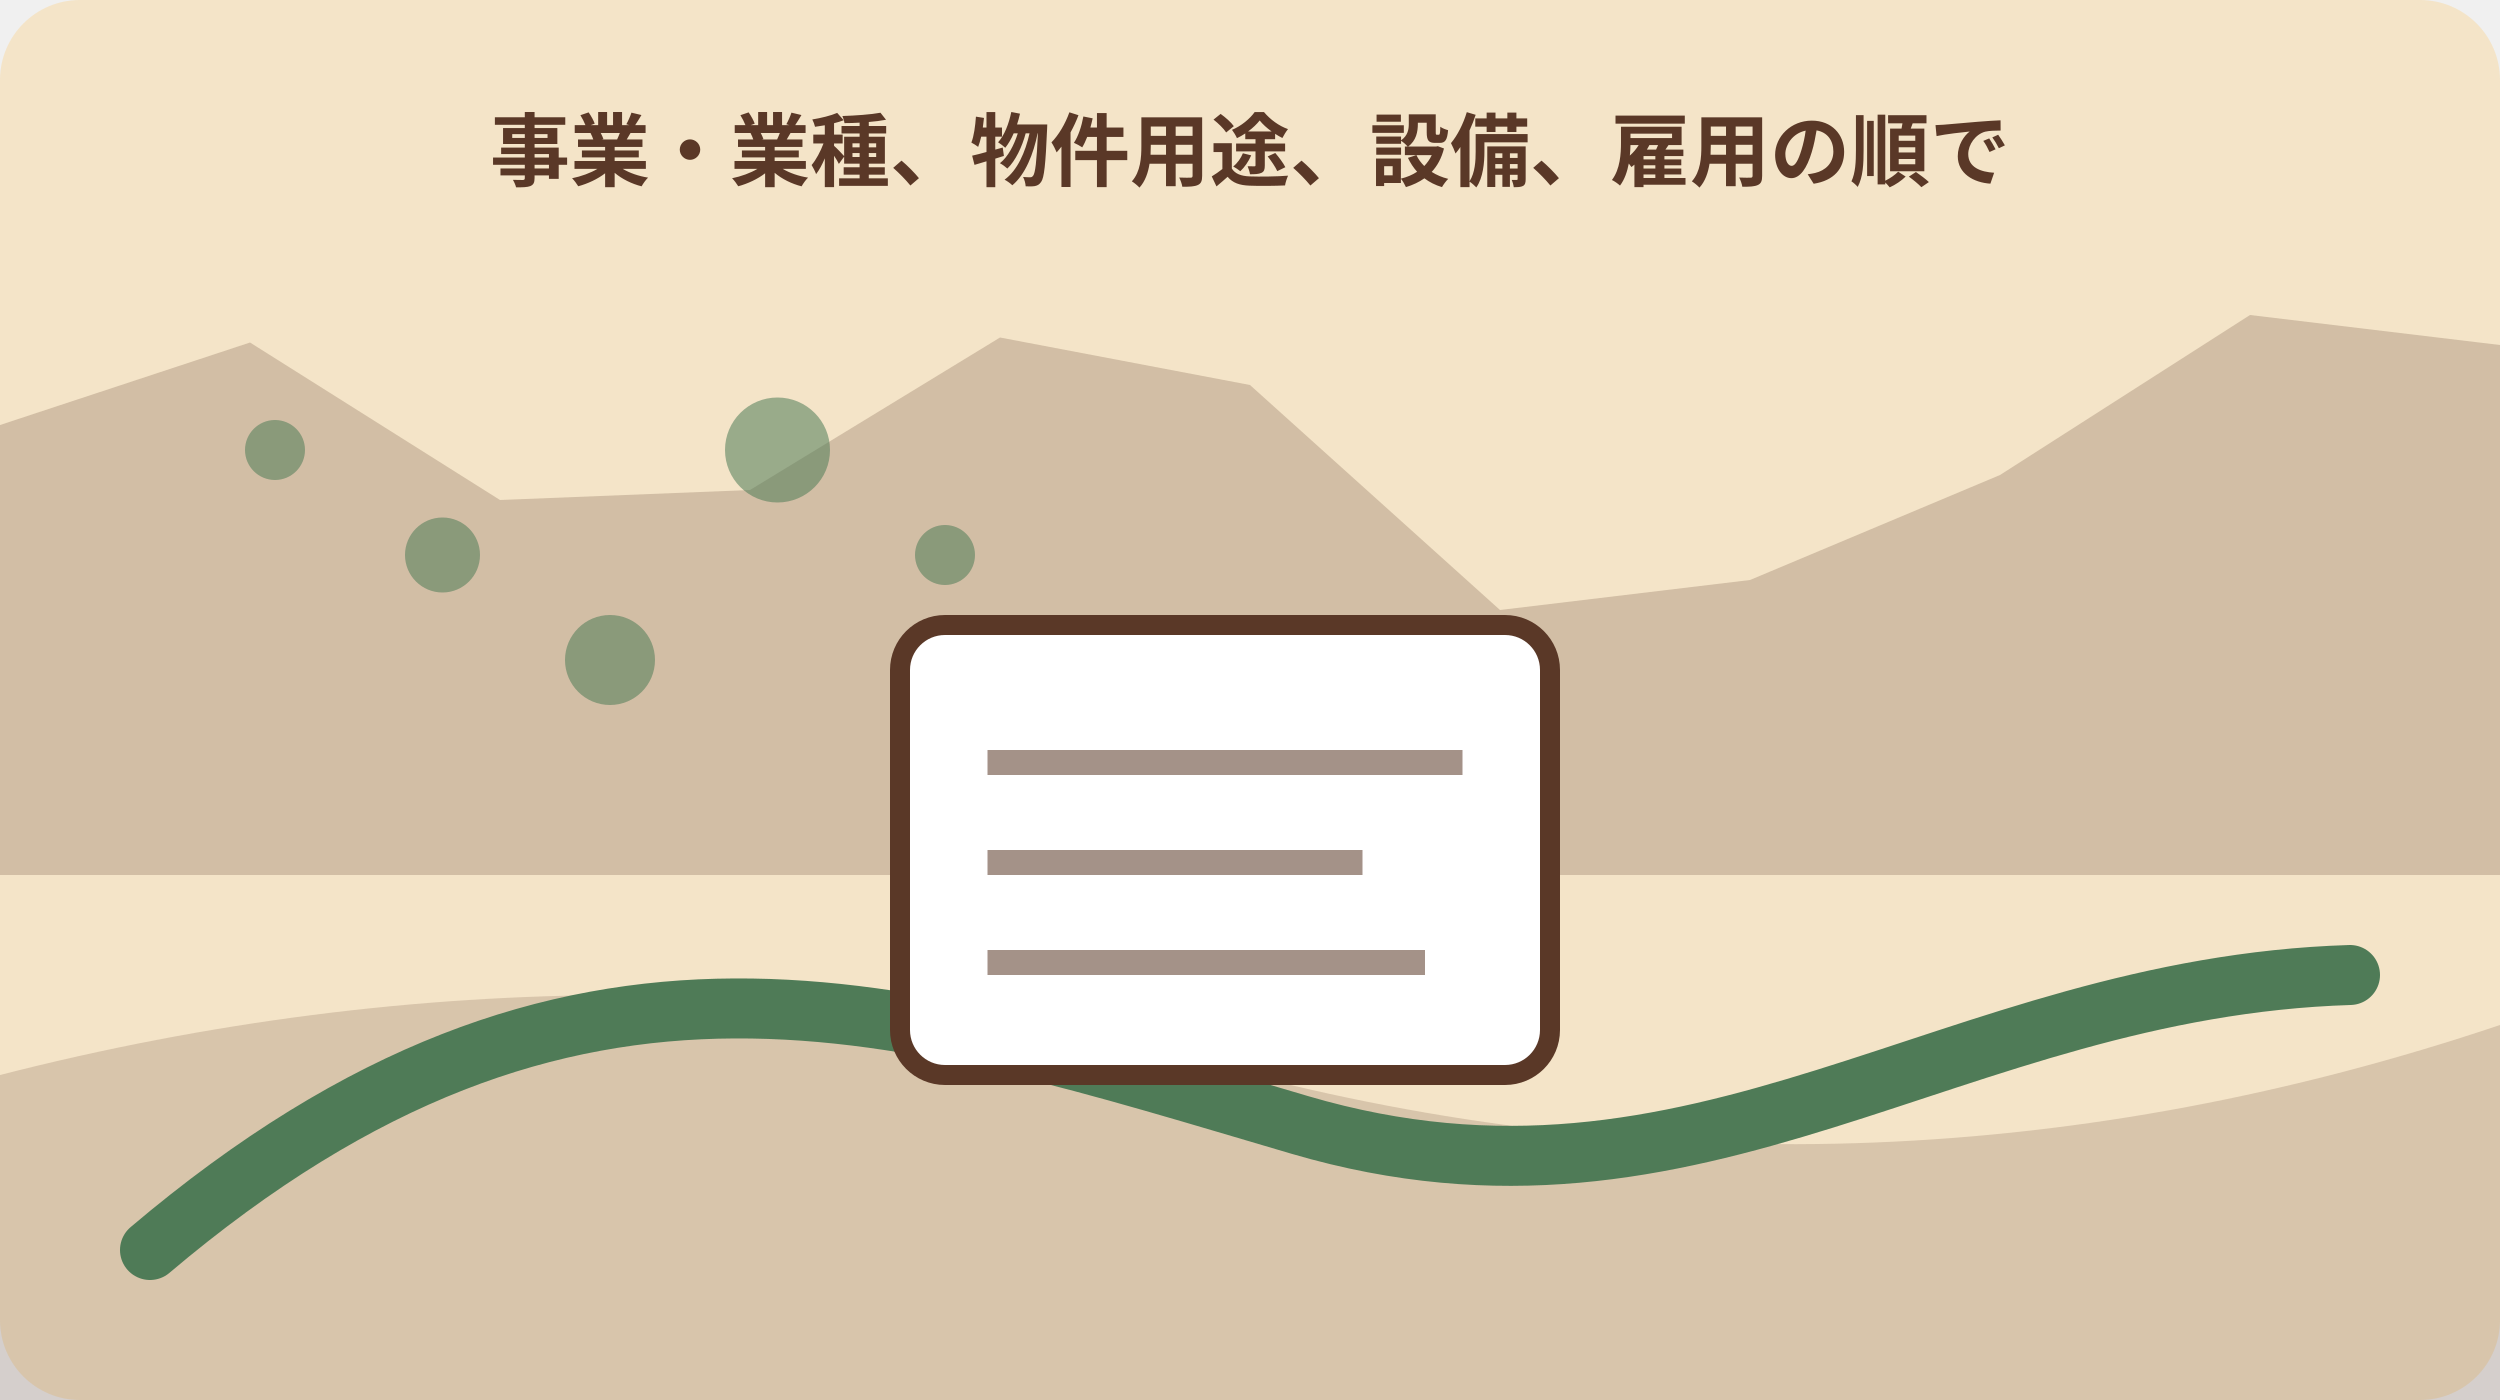
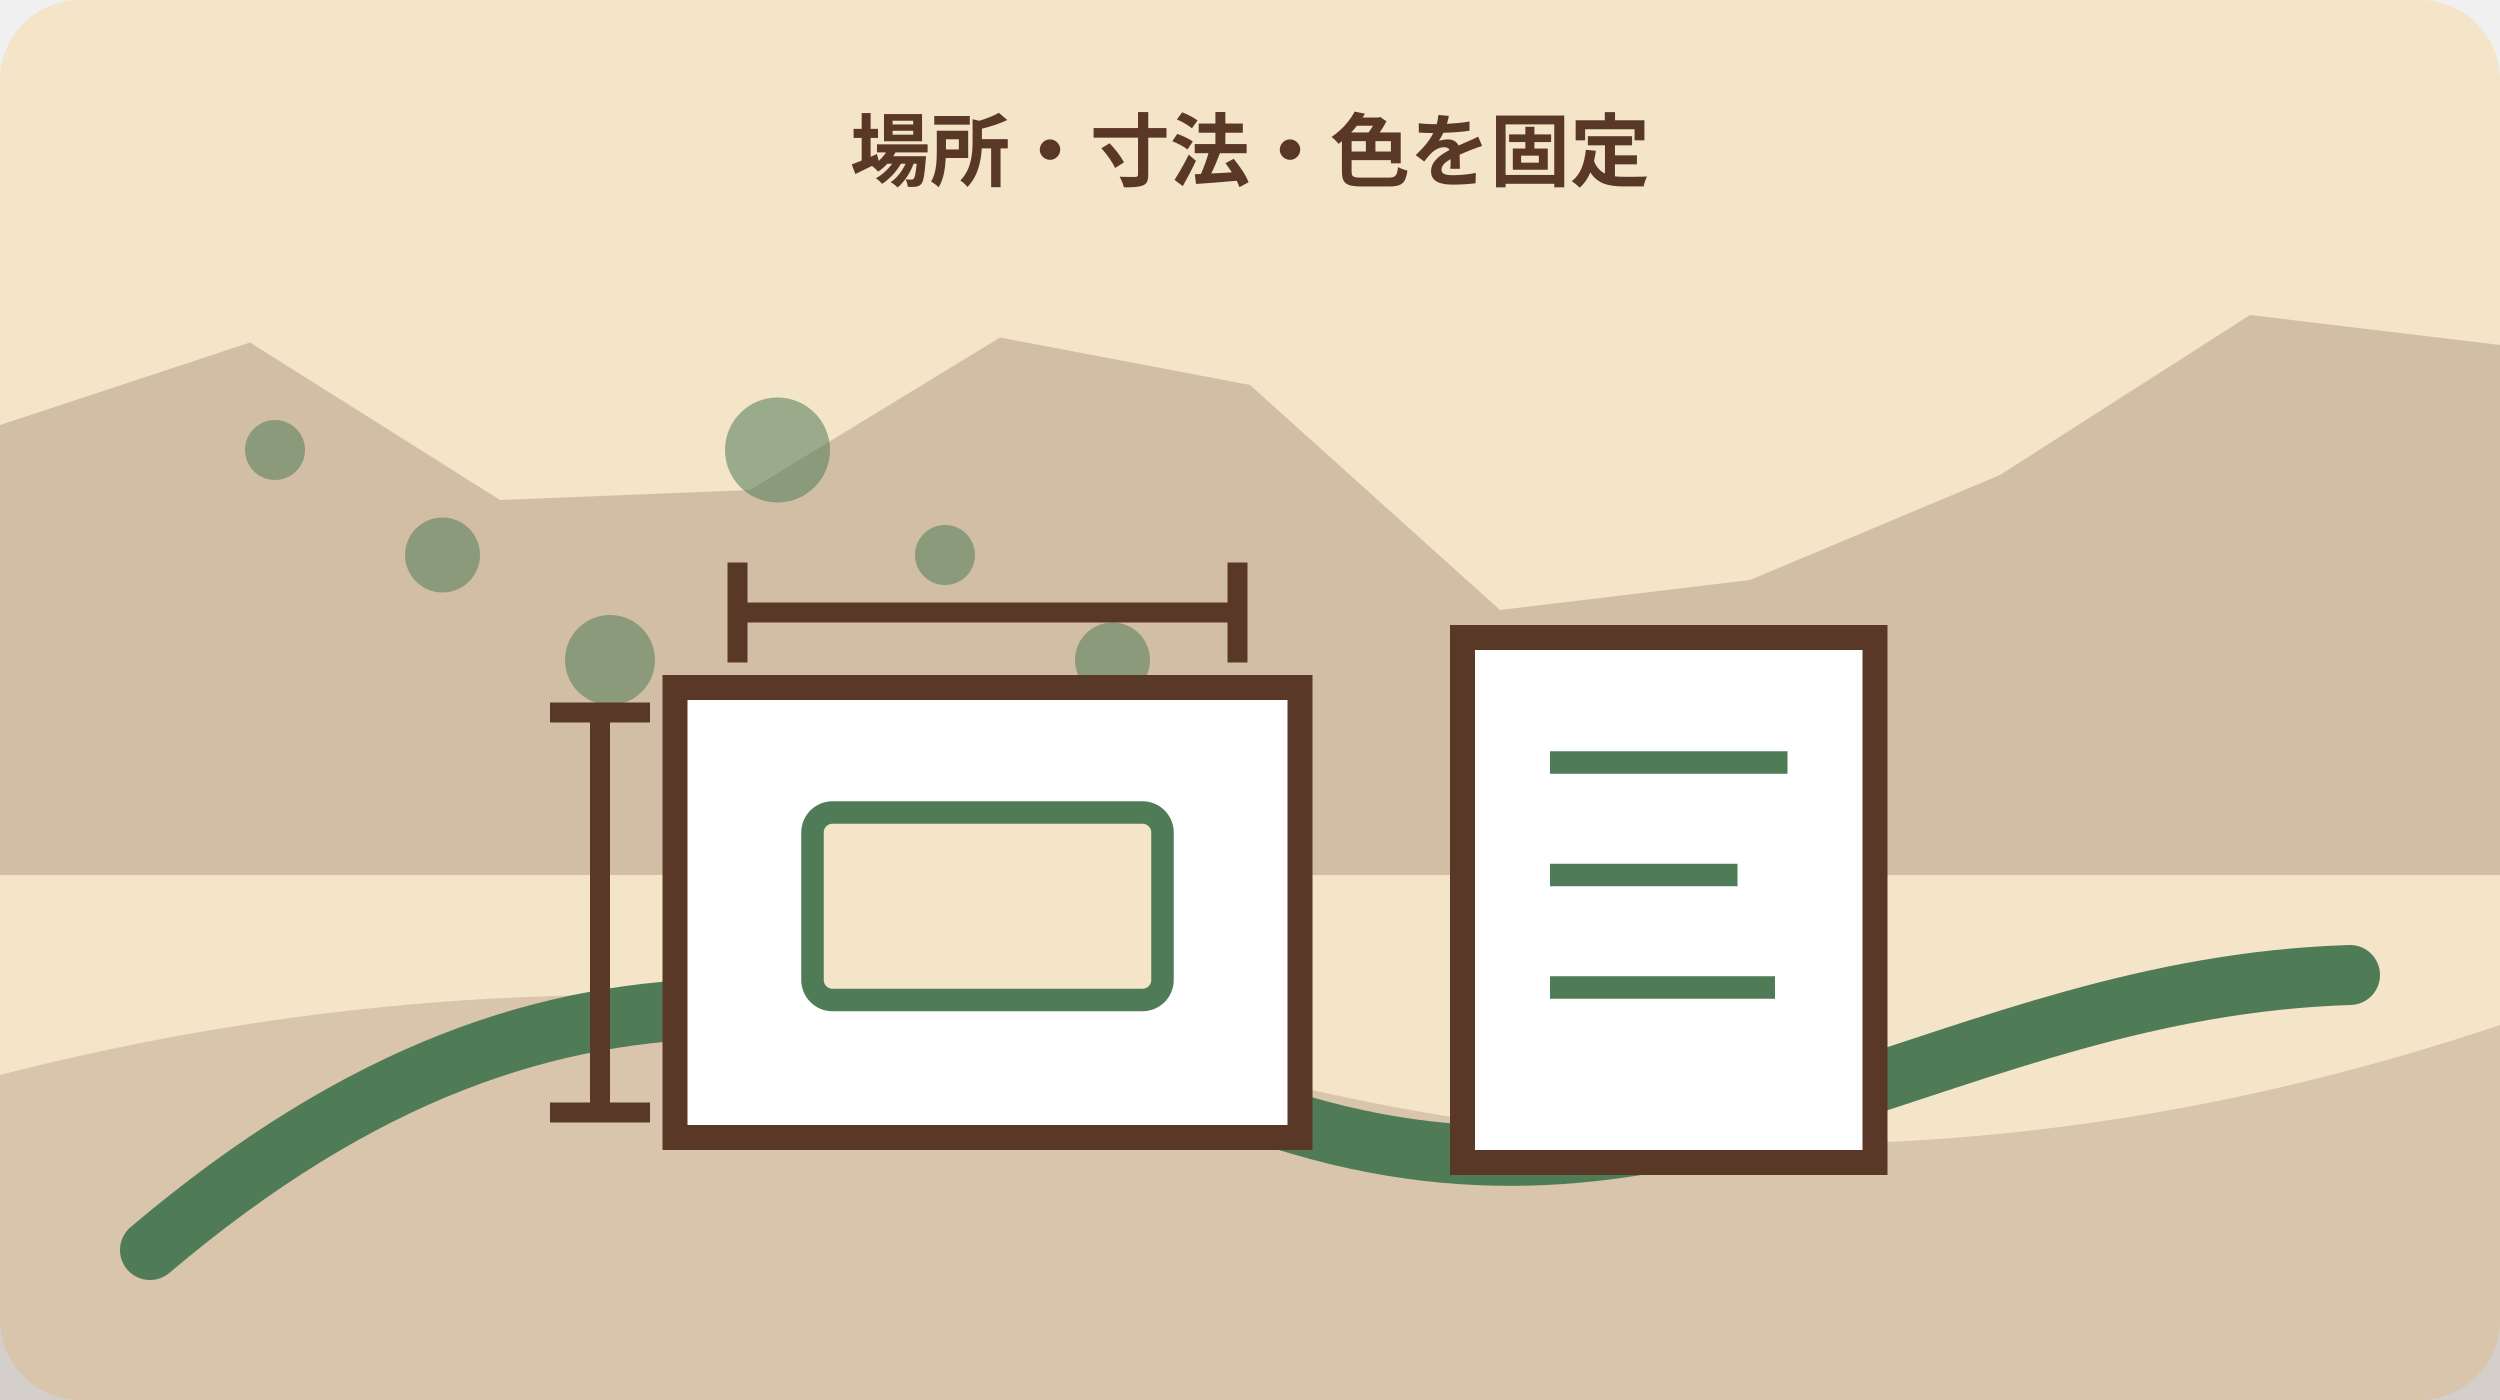
<svg xmlns="http://www.w3.org/2000/svg" width="1000" height="560" viewBox="0 0 1000 560" role="img" aria-labelledby="title desc" data-illustration="mori-editorial" data-topic-id="190" data-scene-index="2">
  <rect width="1000" height="560" rx="32" fill="#f4e4c8" />
  <polygon points="0,170 100,137 200,200 300,196 400,135 500,154 600,244 700,232 800,190 900,126 1000,138 1000,350 0,350" fill="#5a3827" opacity=".22" />
  <path d="M0 430 Q250 366 500 430 T1000 410 V560 H0Z" fill="#5a3827" opacity=".18" />
  <path d="M60 500 C230 356 360 403 520 450 S780 395 940 390" fill="none" stroke="#4f7b57" stroke-width="24" stroke-linecap="round" />
  <circle cx="110" cy="180" r="12" fill="#4f7b57" opacity=".55" />
  <circle cx="177" cy="222" r="15" fill="#4f7b57" opacity=".55" />
  <circle cx="244" cy="264" r="18" fill="#4f7b57" opacity=".55" />
  <circle cx="311" cy="180" r="21" fill="#4f7b57" opacity=".55" />
  <circle cx="378" cy="222" r="12" fill="#4f7b57" opacity=".55" />
  <circle cx="445" cy="264" r="15" fill="#4f7b57" opacity=".55" />
-   <g data-scene="document">
-     <rect x="360" y="250" width="260" height="180" rx="18" fill="#fff" stroke="#5a3827" stroke-width="8" />
-     <path d="M395 305h190M395 345h150M395 385h175" stroke="#5a3827" stroke-width="10" opacity=".55" />
+   <g data-scene="sign-location-dimension-survey">
+     <path d="M270 455V275h250v180Z" fill="#fff" stroke="#5a3827" stroke-width="10" />
+     <rect x="325" y="325" width="140" height="75" rx="8" fill="#f4e4c8" stroke="#4f7b57" stroke-width="9" />
+     <path d="M295 245h200m-200-20v40m200-40v40M240 285v160m-20-160h40m-40 160h40" stroke="#5a3827" stroke-width="8" />
+     <path d="M585 255h165v210H585Z" fill="#fff" stroke="#5a3827" stroke-width="10" />
+     <path d="M620 305h95M620 350h75M620 395h90" stroke="#4f7b57" stroke-width="9" />
  </g>
-   <text x="500" y="72" text-anchor="middle" font-family="sans-serif" font-size="32" font-weight="700" fill="#5a3827">事業・業種、物件用途、設備、雇用の順で</text>
+   <text x="500" y="72" text-anchor="middle" font-family="sans-serif" font-size="32" font-weight="700" fill="#5a3827">場所・寸法・色を固定</text>
</svg>
